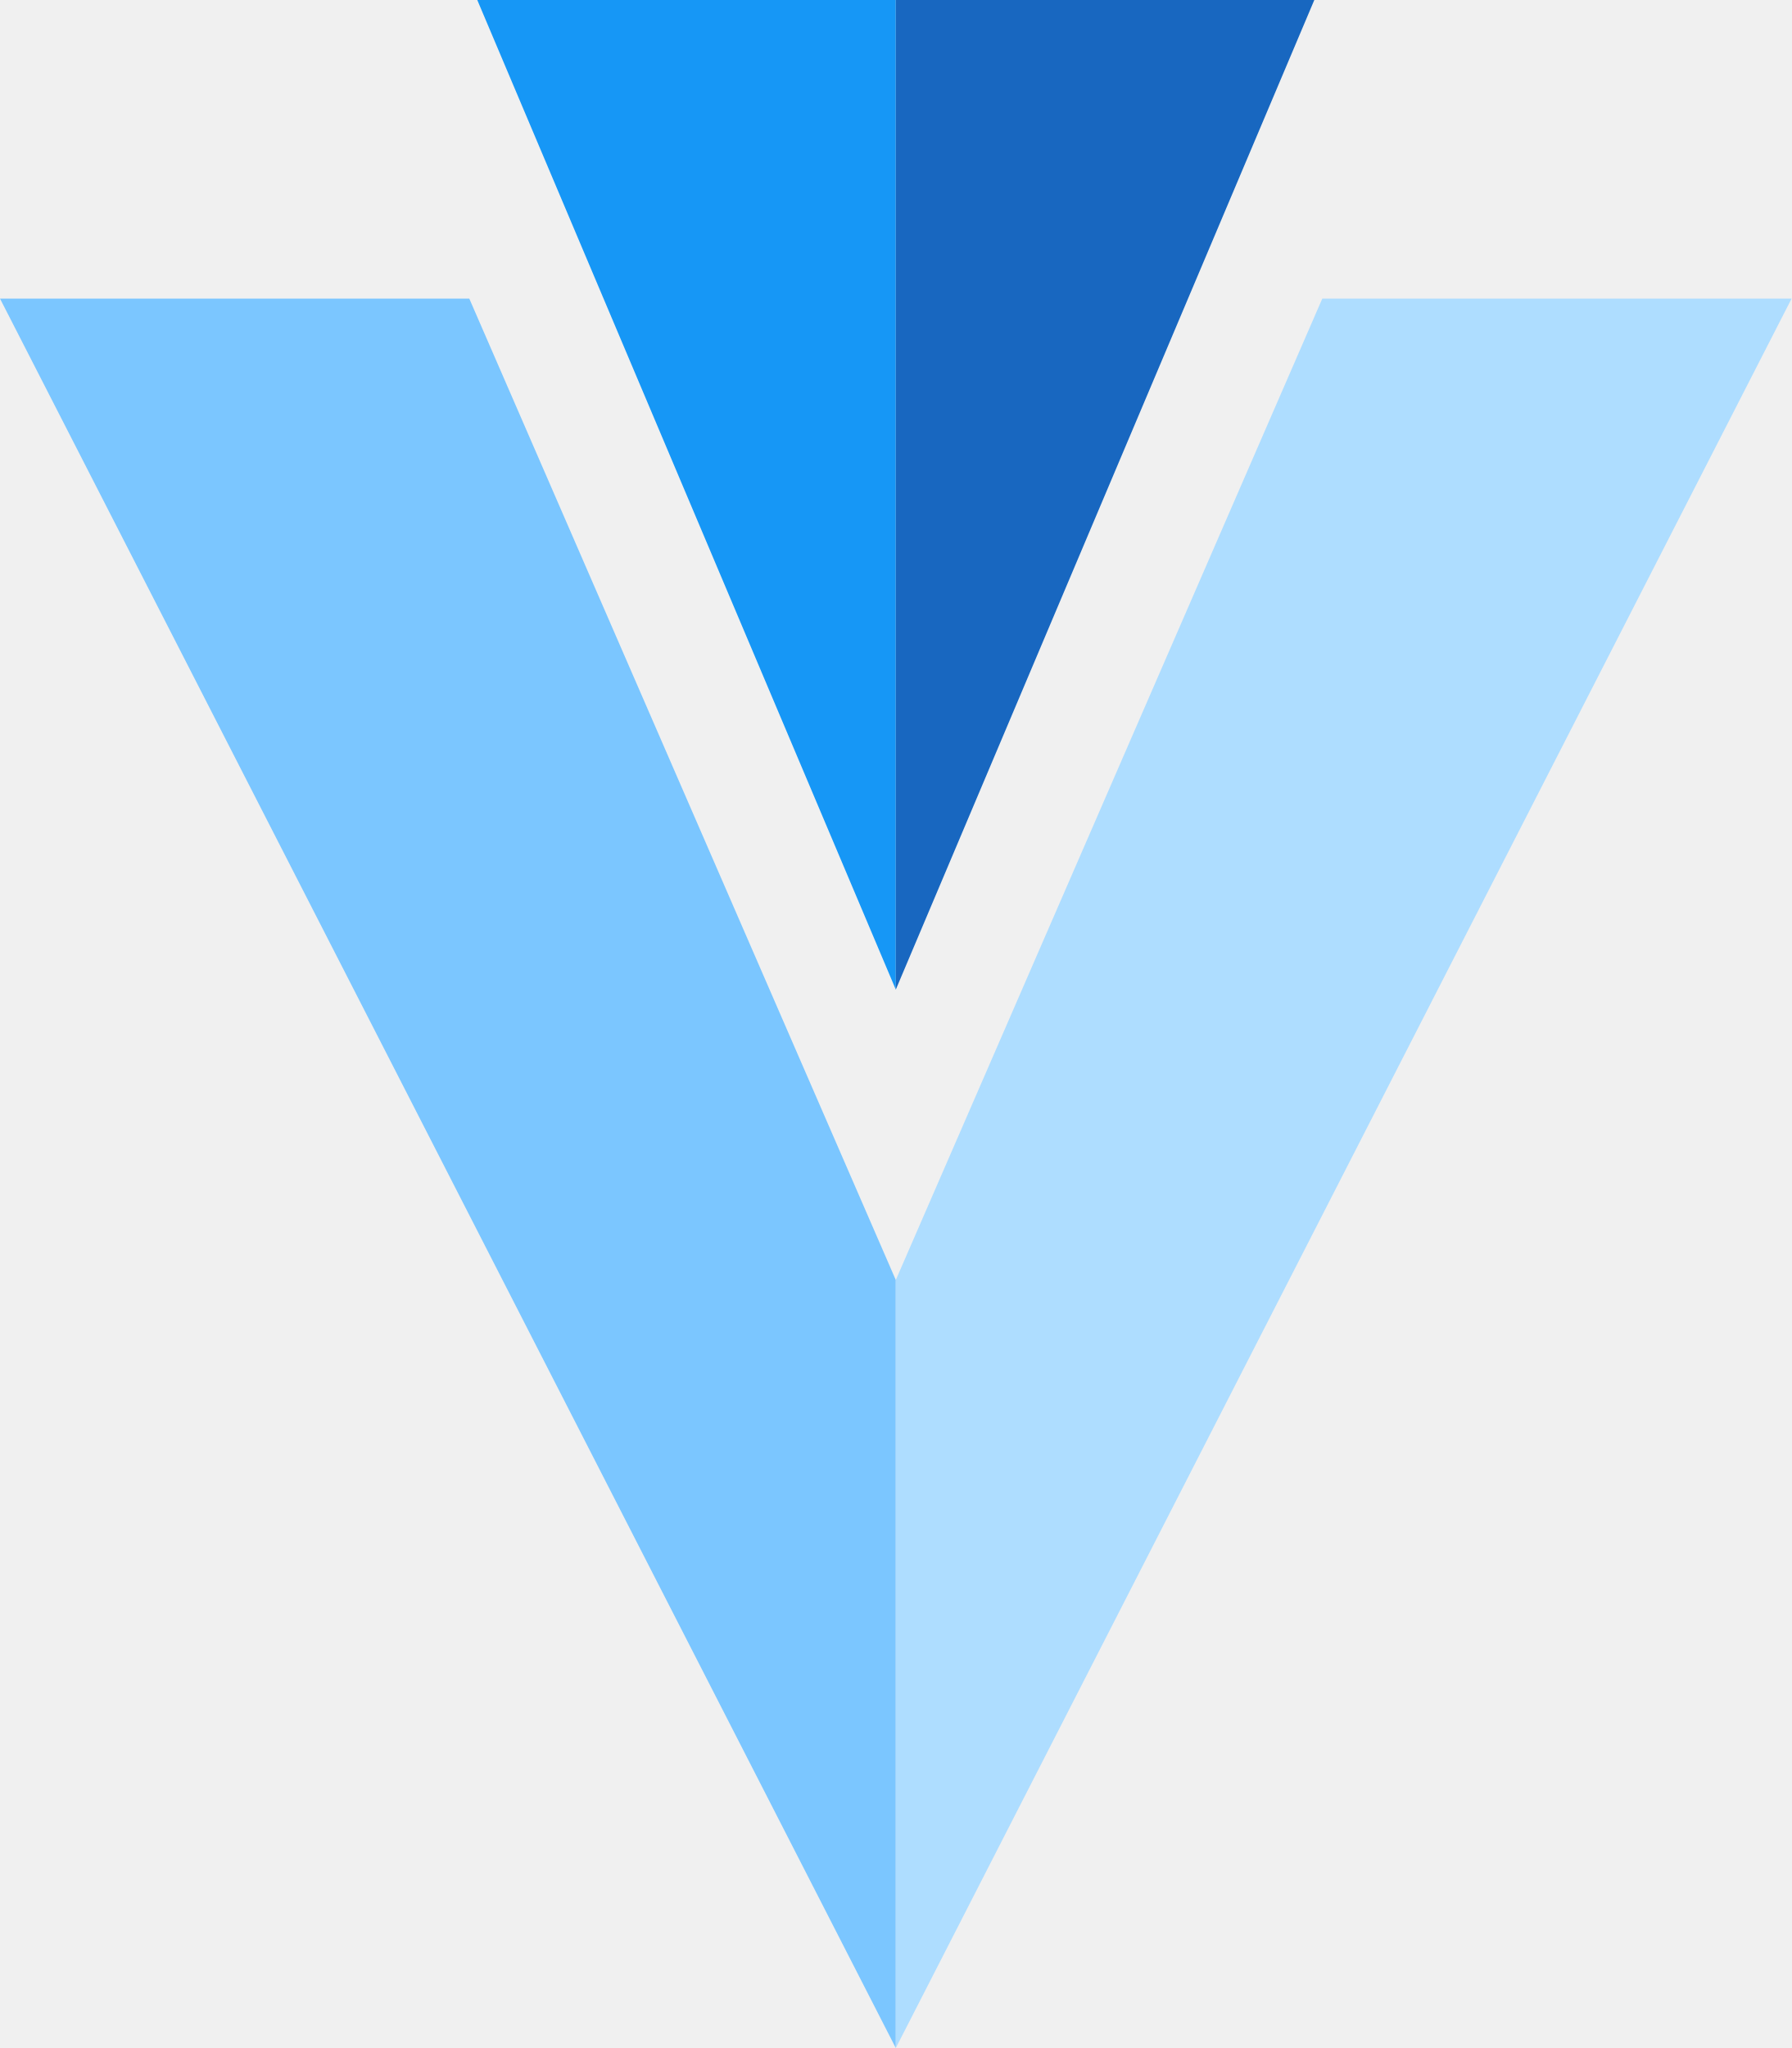
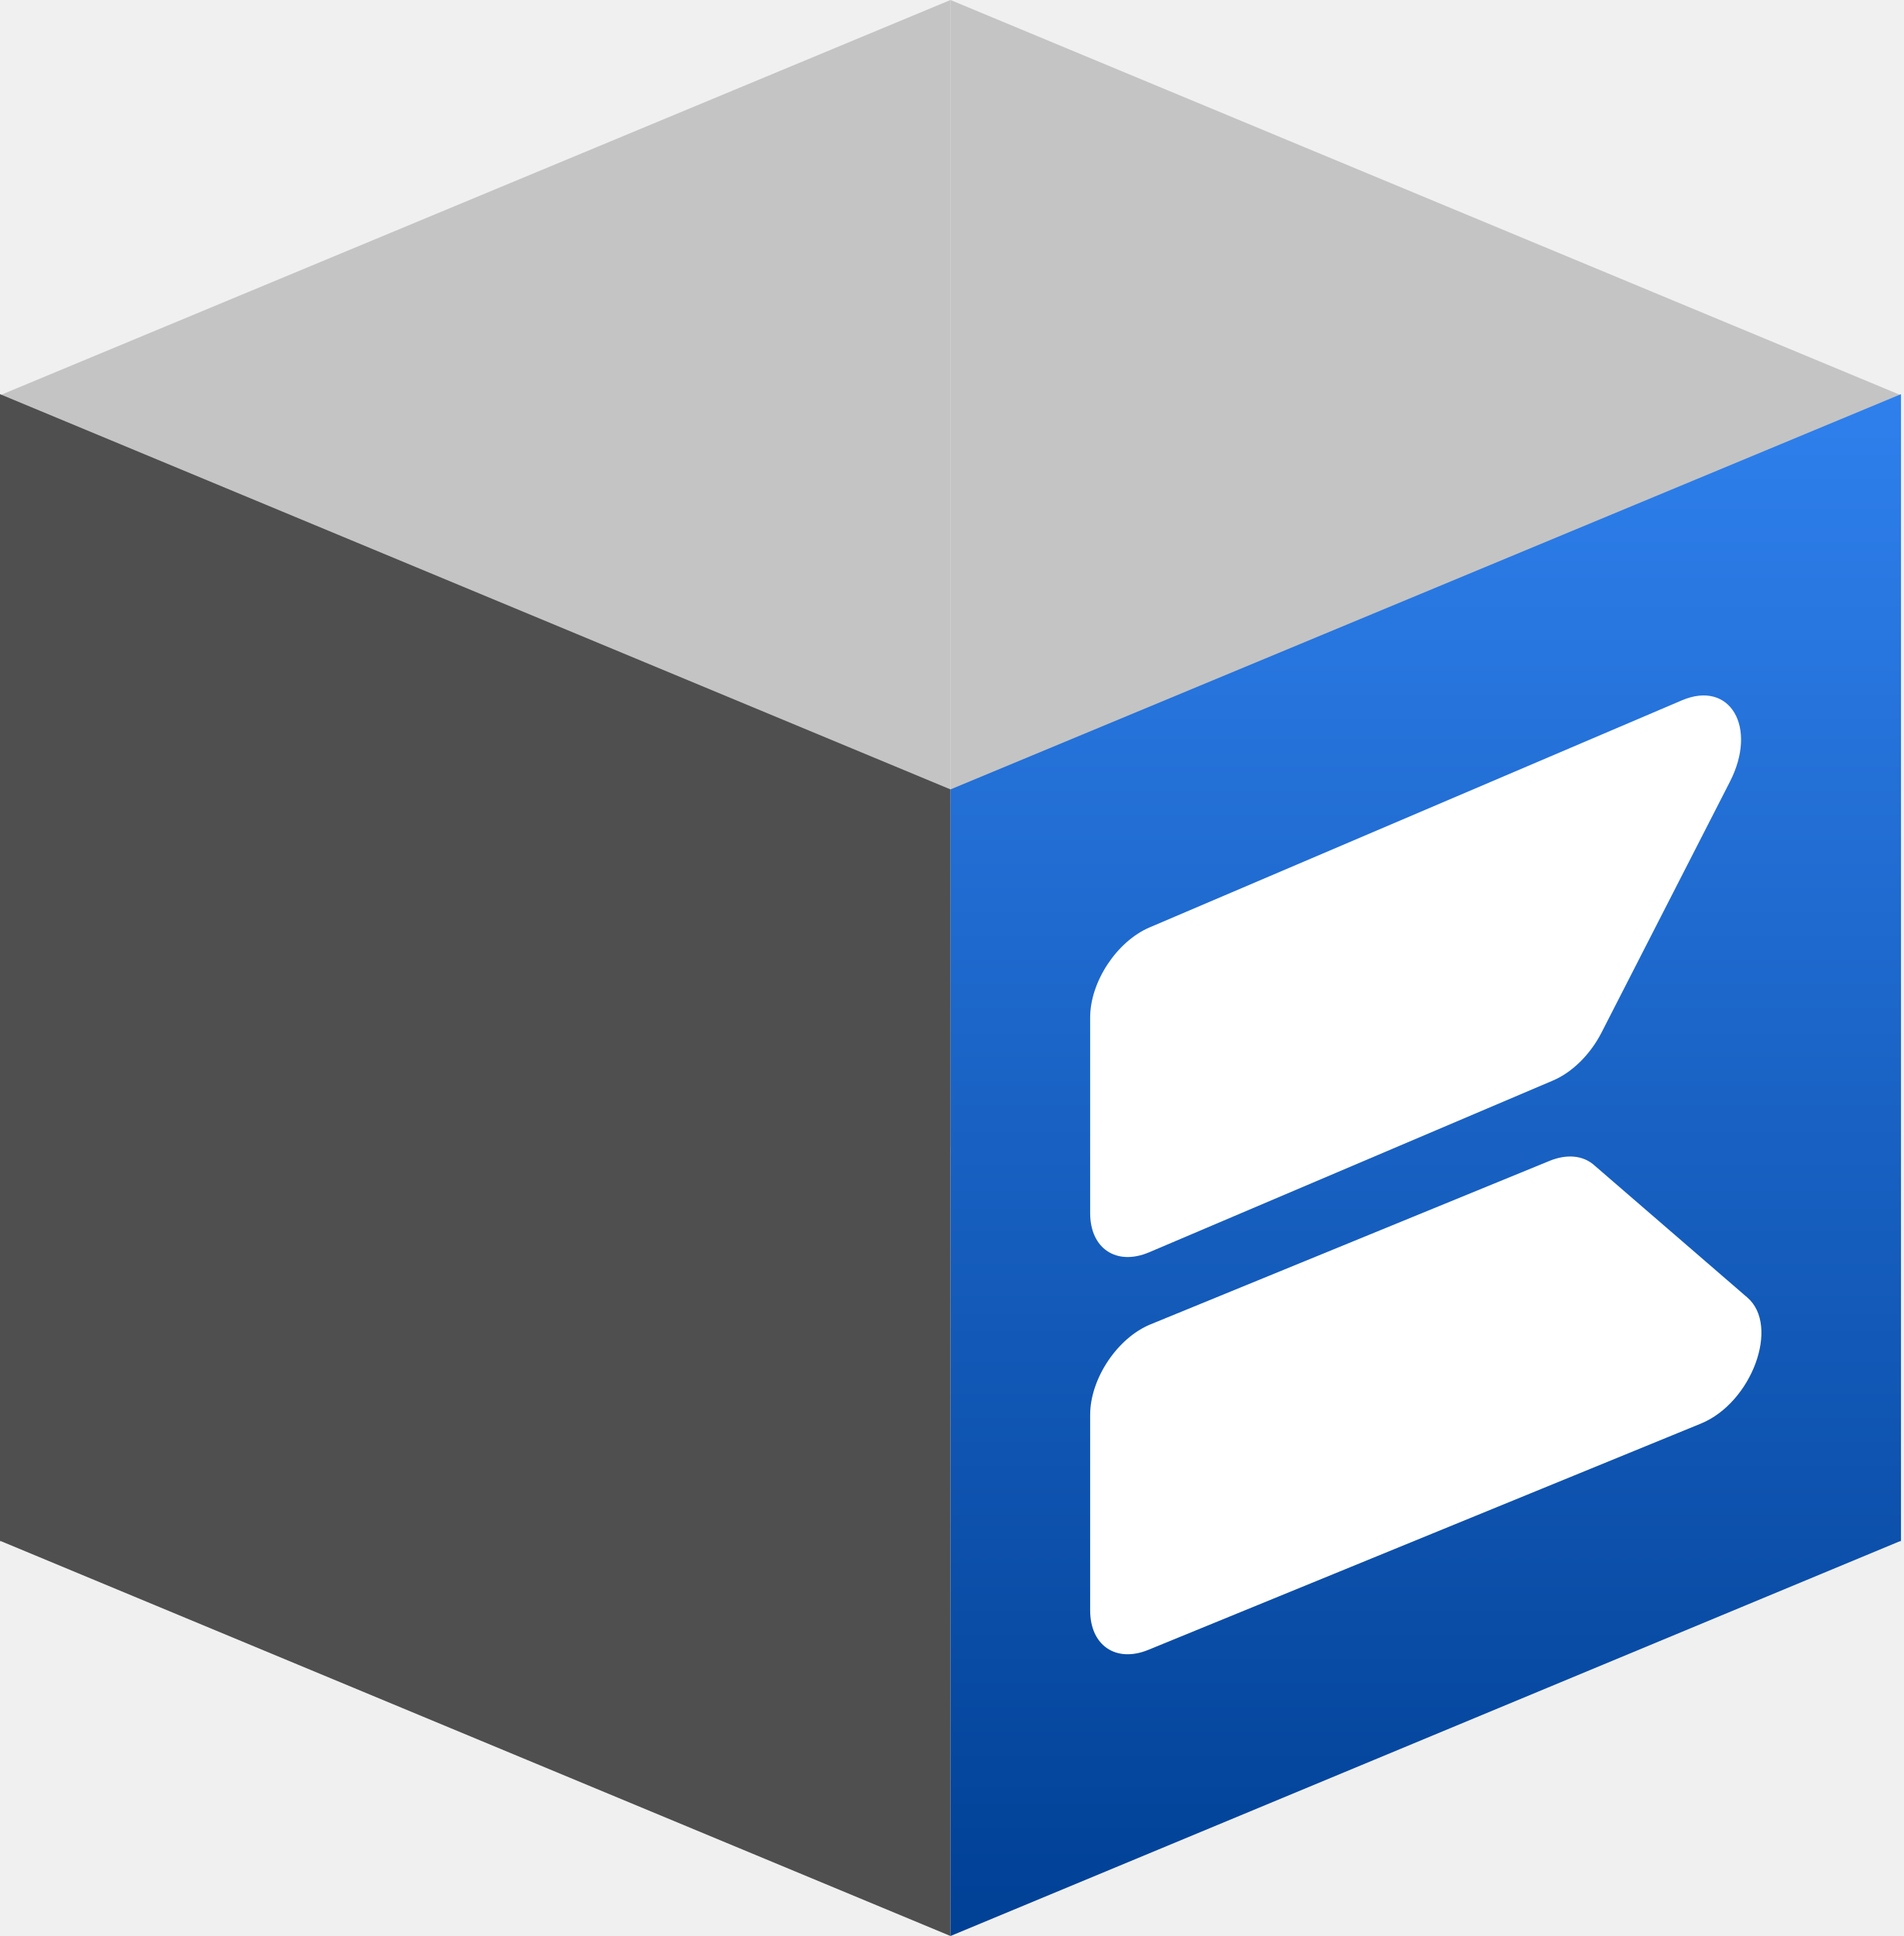
- <svg xmlns="http://www.w3.org/2000/svg" id="Layer_1" data-name="Layer 1" viewBox="0 0 87.5 100">
+ <svg xmlns="http://www.w3.org/2000/svg" width="59" height="60" viewBox="0 0 59 60" fill="none">
+   <path d="M58.922 47.784L29.461 35.535L29.461 -7.62939e-06L58.922 12.249L58.922 47.784Z" fill="#C4C4C4" />
+   <path d="M0 47.784L29.461 35.535L29.461 -7.62939e-06L0 12.249L0 47.784Z" fill="#C4C4C4" />
+   <path d="M0 12.216L29.461 24.465V60L0 47.751V12.216Z" fill="#4F4F4F" />
+   <path d="M58.922 12.216L29.461 24.465V60L58.922 47.751V12.216Z" fill="url(#paint0_linear)" />
+   <path d="M33.79 31.534C33.79 30.427 34.615 29.176 35.632 28.742L52.13 21.705C53.623 21.068 54.488 22.533 53.62 24.227L49.639 32.004C49.292 32.681 48.732 33.234 48.136 33.487L35.62 38.81C34.608 39.24 33.79 38.698 33.79 37.596V31.534Z" fill="white" />
+   <path d="M33.79 43.848C33.79 42.729 34.633 41.465 35.661 41.044L48.028 35.978C48.558 35.761 49.058 35.805 49.4 36.1L54.161 40.213C55.178 41.09 54.299 43.473 52.721 44.119L35.593 51.132C34.592 51.542 33.79 50.998 33.79 49.908V43.848Z" fill="white" />
  <defs>
-     <style>.cls-1{fill:#1697f6;}.cls-2{fill:#7bc6ff;}.cls-3{fill:#1867c0;}.cls-4{fill:#aeddff;}</style>
+     <linearGradient id="paint0_linear" x1="44.192" y1="12.216" x2="44.192" y2="60" gradientUnits="userSpaceOnUse">
+       <stop stop-color="#2F80ED" />
+       <stop offset="1" stop-color="#004095" />
+     </linearGradient>
  </defs>
-   <polyline class="cls-1" points="43.75 0 23.31 0 43.75 48.32" />
-   <polygon class="cls-2" points="43.75 62.5 43.75 100 0 14.58 22.92 14.58 43.75 62.5" />
-   <polyline class="cls-3" points="43.75 0 64.19 0 43.75 48.32" />
-   <polygon class="cls-4" points="64.58 14.58 87.5 14.58 43.75 100 43.75 62.5 64.58 14.58" />
</svg>
